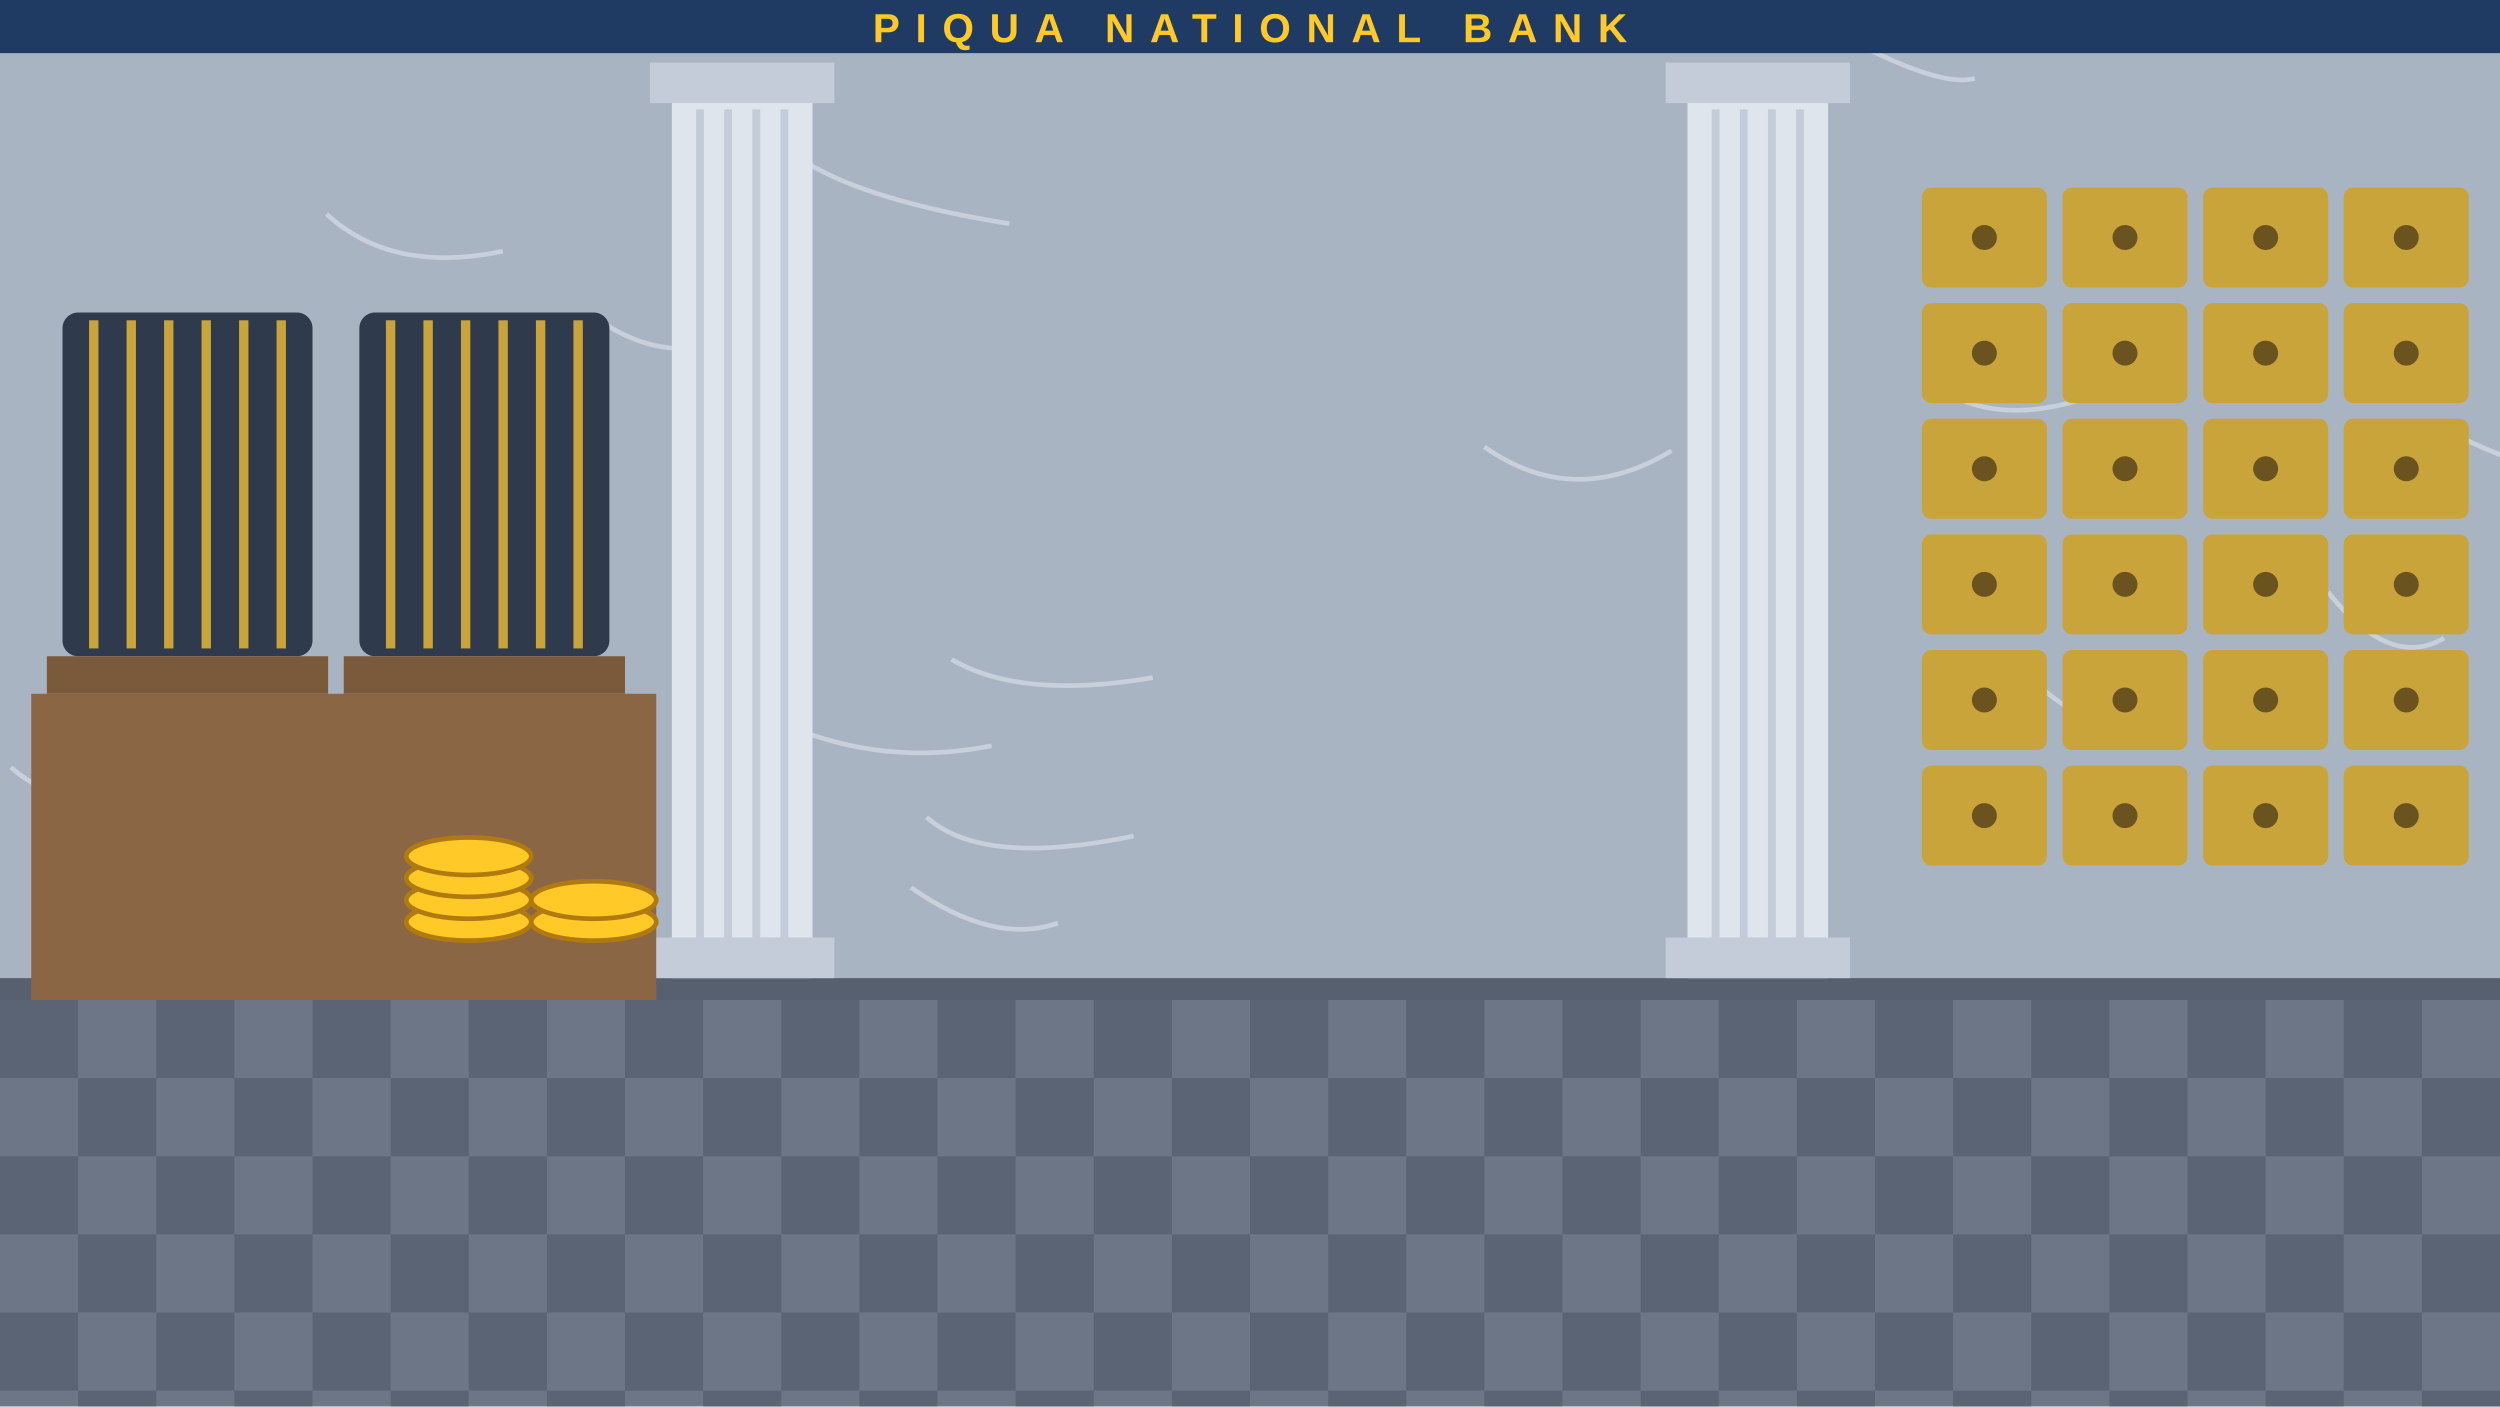
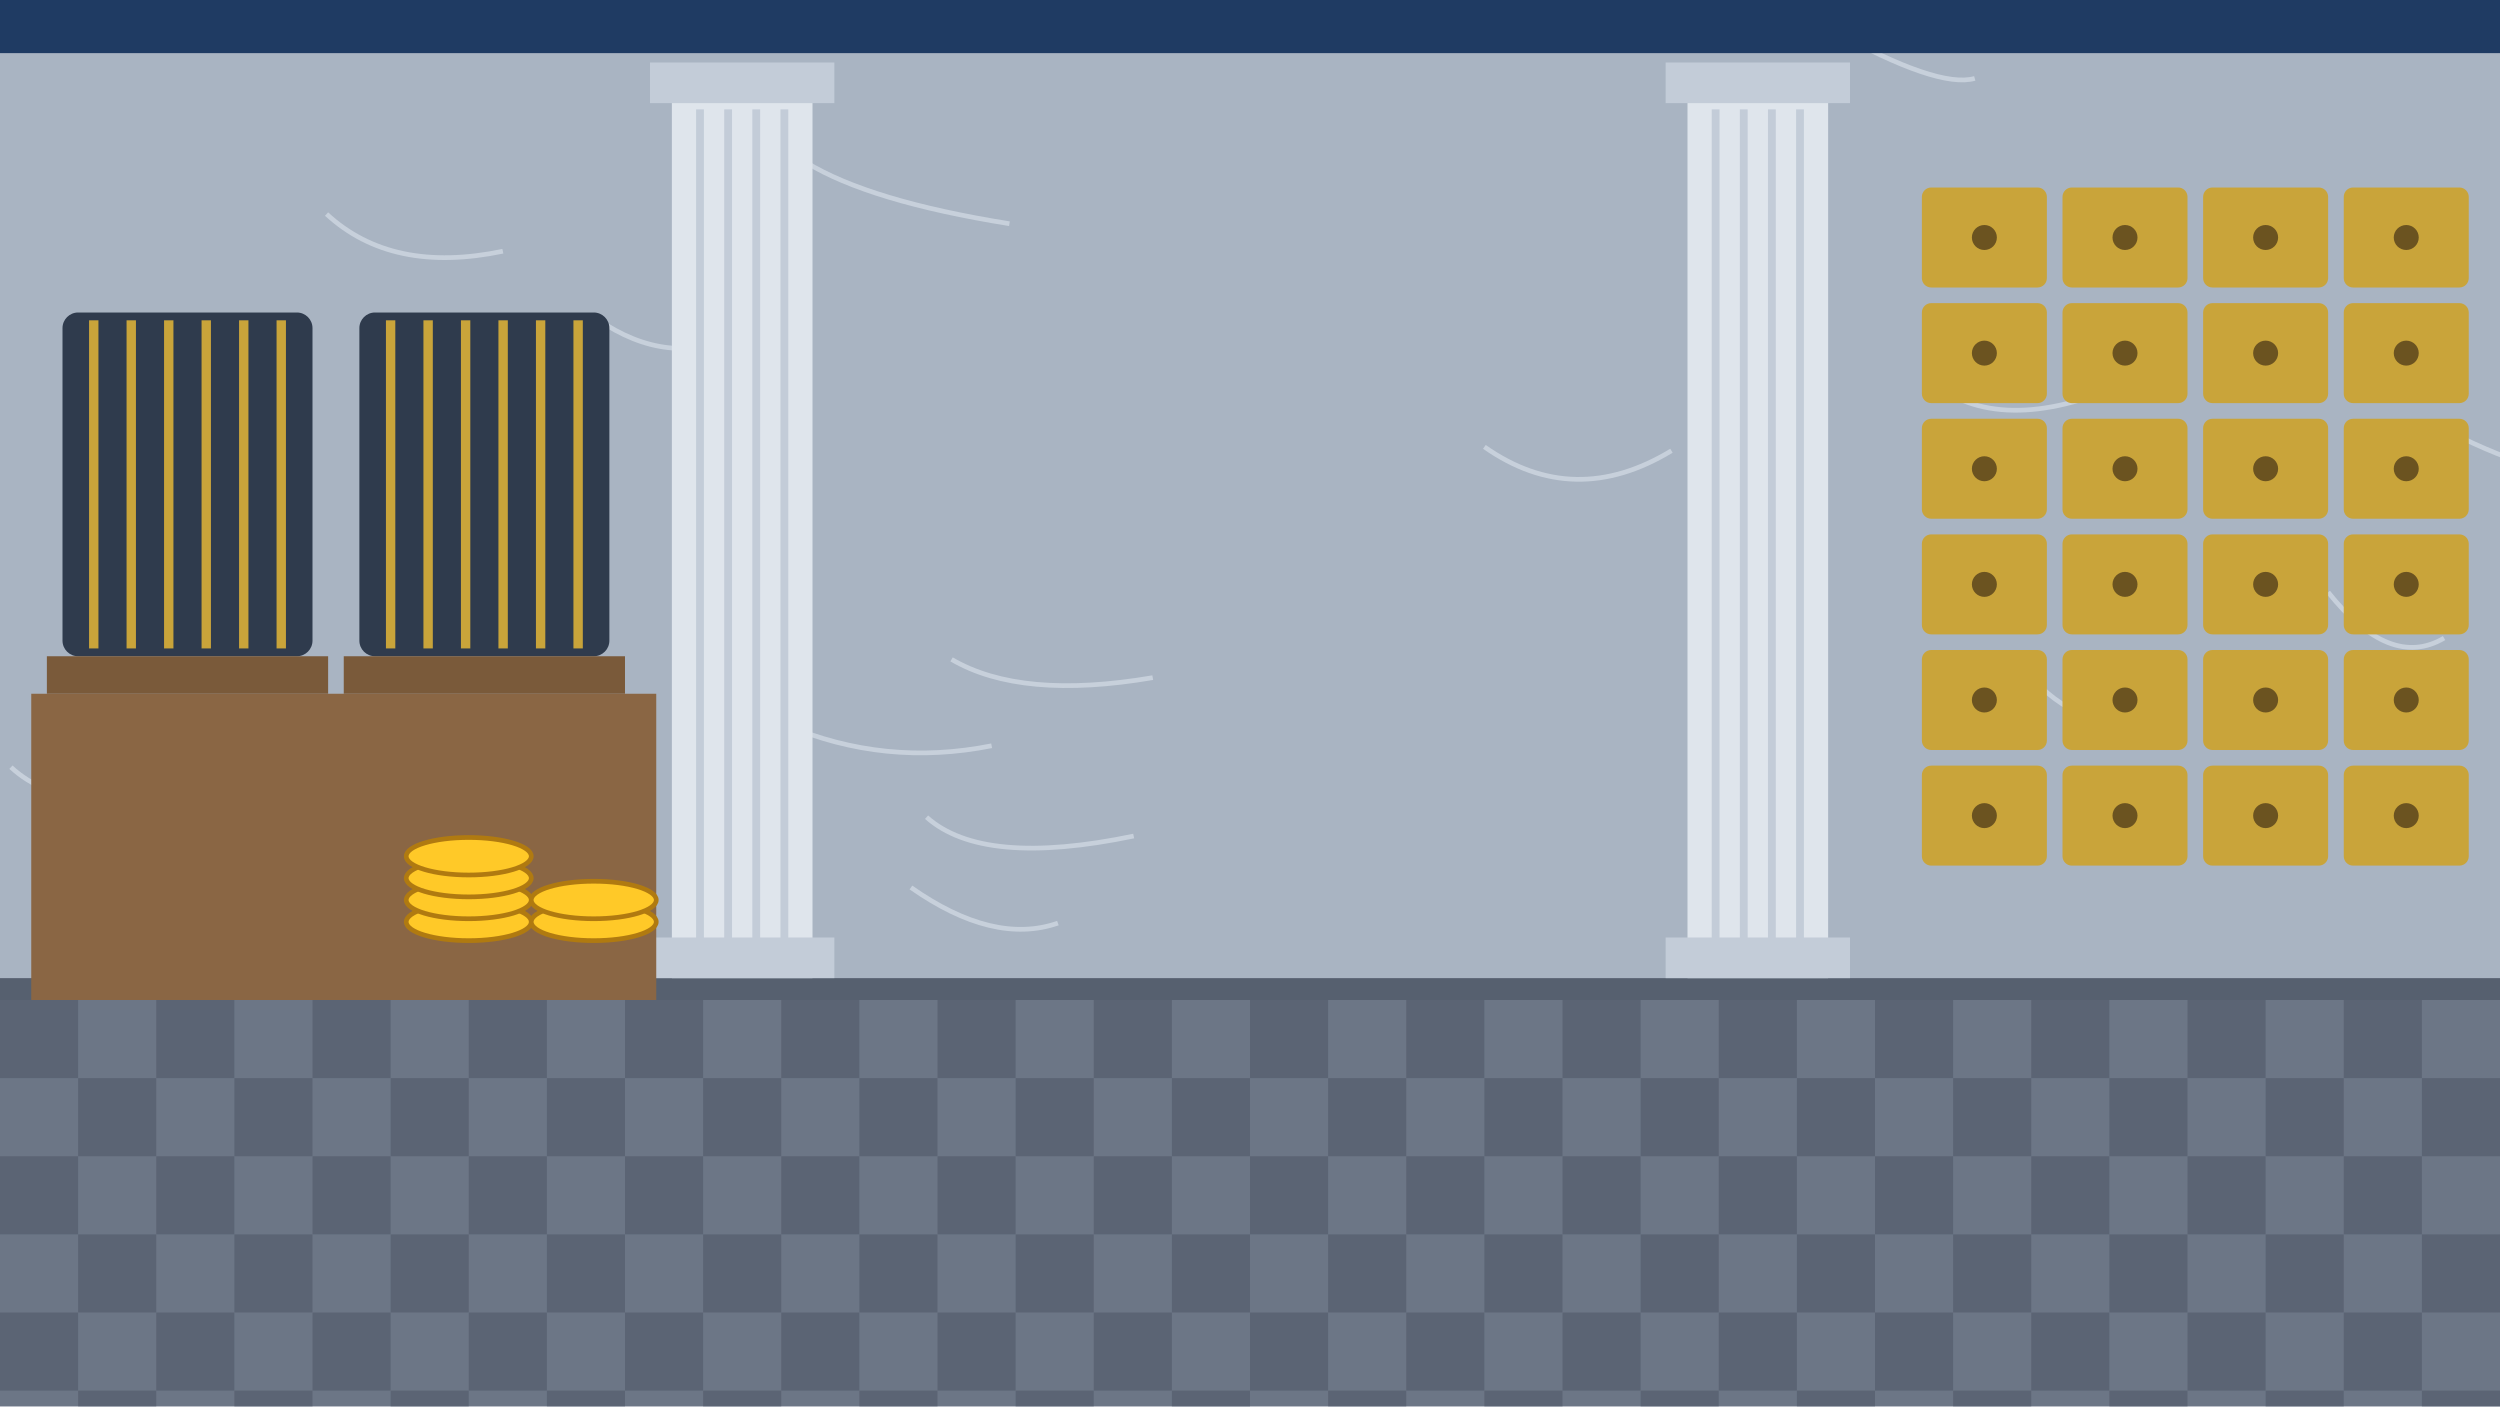
<svg xmlns="http://www.w3.org/2000/svg" viewBox="0 0 1600 900" preserveAspectRatio="xMidYMax slice">
  <rect x="0" y="0" width="1600" height="900" fill="#6c7686" />
  <rect x="0" y="0" width="1600" height="640" fill="#a9b4c2" />
  <rect x="0" y="640" width="1600" height="260" fill="#6c7686" />
  <rect x="0" y="626" width="1600" height="14" fill="#56606f" />
  <path d="M7 491 q39.057 36.297 131.952 10.693" fill="none" stroke="#c7d0db" stroke-width="3" />
  <path d="M1569 277 q58.256 29.658 111.168 32.404" fill="none" stroke="#c7d0db" stroke-width="3" />
  <path d="M388 208 q45.525 28.124 90.426 3.509" fill="none" stroke="#c7d0db" stroke-width="3" />
  <path d="M950 286 q57.402 40.289 119.728 2.471" fill="none" stroke="#c7d0db" stroke-width="3" />
  <path d="M503 464 q63.334 26.929 131.653 13.288" fill="none" stroke="#c7d0db" stroke-width="3" />
  <path d="M609 422 q44.502 26.11 128.758 11.695" fill="none" stroke="#c7d0db" stroke-width="3" />
  <path d="M1490 379 q39.634 49.845 74.212 29.368" fill="none" stroke="#c7d0db" stroke-width="3" />
  <path d="M1172 19 q68.255 37.886 91.843 31.179" fill="none" stroke="#c7d0db" stroke-width="3" />
  <path d="M1294 426 q30.349 40.267 80.658 39.021" fill="none" stroke="#c7d0db" stroke-width="3" />
  <path d="M1232 241 q43.629 39.665 123.16 6.386" fill="none" stroke="#c7d0db" stroke-width="3" />
  <path d="M593 523 q36.041 32.195 132.557 12.065" fill="none" stroke="#c7d0db" stroke-width="3" />
  <path d="M516 104 q40.513 24.823 130.037 39.179" fill="none" stroke="#c7d0db" stroke-width="3" />
  <path d="M209 137 q41.835 38.622 112.828 23.784" fill="none" stroke="#c7d0db" stroke-width="3" />
  <path d="M583 568 q52.839 37.07 94.06 22.791" fill="none" stroke="#c7d0db" stroke-width="3" />
  <rect x="0" y="640" width="50" height="50" fill="#5b6474" />
  <rect x="50" y="690" width="50" height="50" fill="#5b6474" />
  <rect x="0" y="740" width="50" height="50" fill="#5b6474" />
  <rect x="50" y="790" width="50" height="50" fill="#5b6474" />
  <rect x="0" y="840" width="50" height="50" fill="#5b6474" />
  <rect x="50" y="890" width="50" height="50" fill="#5b6474" />
  <rect x="100" y="640" width="50" height="50" fill="#5b6474" />
  <rect x="150" y="690" width="50" height="50" fill="#5b6474" />
  <rect x="100" y="740" width="50" height="50" fill="#5b6474" />
  <rect x="150" y="790" width="50" height="50" fill="#5b6474" />
  <rect x="100" y="840" width="50" height="50" fill="#5b6474" />
  <rect x="150" y="890" width="50" height="50" fill="#5b6474" />
  <rect x="200" y="640" width="50" height="50" fill="#5b6474" />
  <rect x="250" y="690" width="50" height="50" fill="#5b6474" />
  <rect x="200" y="740" width="50" height="50" fill="#5b6474" />
  <rect x="250" y="790" width="50" height="50" fill="#5b6474" />
  <rect x="200" y="840" width="50" height="50" fill="#5b6474" />
  <rect x="250" y="890" width="50" height="50" fill="#5b6474" />
  <rect x="300" y="640" width="50" height="50" fill="#5b6474" />
  <rect x="350" y="690" width="50" height="50" fill="#5b6474" />
  <rect x="300" y="740" width="50" height="50" fill="#5b6474" />
  <rect x="350" y="790" width="50" height="50" fill="#5b6474" />
  <rect x="300" y="840" width="50" height="50" fill="#5b6474" />
  <rect x="350" y="890" width="50" height="50" fill="#5b6474" />
  <rect x="400" y="640" width="50" height="50" fill="#5b6474" />
  <rect x="450" y="690" width="50" height="50" fill="#5b6474" />
  <rect x="400" y="740" width="50" height="50" fill="#5b6474" />
  <rect x="450" y="790" width="50" height="50" fill="#5b6474" />
  <rect x="400" y="840" width="50" height="50" fill="#5b6474" />
  <rect x="450" y="890" width="50" height="50" fill="#5b6474" />
  <rect x="500" y="640" width="50" height="50" fill="#5b6474" />
  <rect x="550" y="690" width="50" height="50" fill="#5b6474" />
  <rect x="500" y="740" width="50" height="50" fill="#5b6474" />
  <rect x="550" y="790" width="50" height="50" fill="#5b6474" />
  <rect x="500" y="840" width="50" height="50" fill="#5b6474" />
  <rect x="550" y="890" width="50" height="50" fill="#5b6474" />
  <rect x="600" y="640" width="50" height="50" fill="#5b6474" />
  <rect x="650" y="690" width="50" height="50" fill="#5b6474" />
  <rect x="600" y="740" width="50" height="50" fill="#5b6474" />
  <rect x="650" y="790" width="50" height="50" fill="#5b6474" />
  <rect x="600" y="840" width="50" height="50" fill="#5b6474" />
  <rect x="650" y="890" width="50" height="50" fill="#5b6474" />
  <rect x="700" y="640" width="50" height="50" fill="#5b6474" />
  <rect x="750" y="690" width="50" height="50" fill="#5b6474" />
  <rect x="700" y="740" width="50" height="50" fill="#5b6474" />
  <rect x="750" y="790" width="50" height="50" fill="#5b6474" />
  <rect x="700" y="840" width="50" height="50" fill="#5b6474" />
  <rect x="750" y="890" width="50" height="50" fill="#5b6474" />
  <rect x="800" y="640" width="50" height="50" fill="#5b6474" />
  <rect x="850" y="690" width="50" height="50" fill="#5b6474" />
  <rect x="800" y="740" width="50" height="50" fill="#5b6474" />
  <rect x="850" y="790" width="50" height="50" fill="#5b6474" />
  <rect x="800" y="840" width="50" height="50" fill="#5b6474" />
  <rect x="850" y="890" width="50" height="50" fill="#5b6474" />
  <rect x="900" y="640" width="50" height="50" fill="#5b6474" />
  <rect x="950" y="690" width="50" height="50" fill="#5b6474" />
  <rect x="900" y="740" width="50" height="50" fill="#5b6474" />
  <rect x="950" y="790" width="50" height="50" fill="#5b6474" />
  <rect x="900" y="840" width="50" height="50" fill="#5b6474" />
  <rect x="950" y="890" width="50" height="50" fill="#5b6474" />
  <rect x="1000" y="640" width="50" height="50" fill="#5b6474" />
  <rect x="1050" y="690" width="50" height="50" fill="#5b6474" />
  <rect x="1000" y="740" width="50" height="50" fill="#5b6474" />
  <rect x="1050" y="790" width="50" height="50" fill="#5b6474" />
  <rect x="1000" y="840" width="50" height="50" fill="#5b6474" />
  <rect x="1050" y="890" width="50" height="50" fill="#5b6474" />
  <rect x="1100" y="640" width="50" height="50" fill="#5b6474" />
  <rect x="1150" y="690" width="50" height="50" fill="#5b6474" />
  <rect x="1100" y="740" width="50" height="50" fill="#5b6474" />
  <rect x="1150" y="790" width="50" height="50" fill="#5b6474" />
  <rect x="1100" y="840" width="50" height="50" fill="#5b6474" />
  <rect x="1150" y="890" width="50" height="50" fill="#5b6474" />
  <rect x="1200" y="640" width="50" height="50" fill="#5b6474" />
  <rect x="1250" y="690" width="50" height="50" fill="#5b6474" />
  <rect x="1200" y="740" width="50" height="50" fill="#5b6474" />
  <rect x="1250" y="790" width="50" height="50" fill="#5b6474" />
  <rect x="1200" y="840" width="50" height="50" fill="#5b6474" />
  <rect x="1250" y="890" width="50" height="50" fill="#5b6474" />
  <rect x="1300" y="640" width="50" height="50" fill="#5b6474" />
  <rect x="1350" y="690" width="50" height="50" fill="#5b6474" />
  <rect x="1300" y="740" width="50" height="50" fill="#5b6474" />
  <rect x="1350" y="790" width="50" height="50" fill="#5b6474" />
  <rect x="1300" y="840" width="50" height="50" fill="#5b6474" />
  <rect x="1350" y="890" width="50" height="50" fill="#5b6474" />
  <rect x="1400" y="640" width="50" height="50" fill="#5b6474" />
  <rect x="1450" y="690" width="50" height="50" fill="#5b6474" />
  <rect x="1400" y="740" width="50" height="50" fill="#5b6474" />
  <rect x="1450" y="790" width="50" height="50" fill="#5b6474" />
  <rect x="1400" y="840" width="50" height="50" fill="#5b6474" />
  <rect x="1450" y="890" width="50" height="50" fill="#5b6474" />
  <rect x="1500" y="640" width="50" height="50" fill="#5b6474" />
  <rect x="1550" y="690" width="50" height="50" fill="#5b6474" />
  <rect x="1500" y="740" width="50" height="50" fill="#5b6474" />
  <rect x="1550" y="790" width="50" height="50" fill="#5b6474" />
  <rect x="1500" y="840" width="50" height="50" fill="#5b6474" />
  <rect x="1550" y="890" width="50" height="50" fill="#5b6474" />
  <rect x="430" y="60" width="90" height="566" fill="#dfe5ec" />
  <line x1="448" y1="70" x2="448" y2="616" stroke="#c3ccd8" stroke-width="5" />
  <line x1="466" y1="70" x2="466" y2="616" stroke="#c3ccd8" stroke-width="5" />
  <line x1="484" y1="70" x2="484" y2="616" stroke="#c3ccd8" stroke-width="5" />
  <line x1="502" y1="70" x2="502" y2="616" stroke="#c3ccd8" stroke-width="5" />
  <rect x="416" y="40" width="118" height="26" fill="#c3ccd8" />
  <rect x="416" y="600" width="118" height="26" fill="#c3ccd8" />
  <rect x="1080" y="60" width="90" height="566" fill="#dfe5ec" />
  <line x1="1098" y1="70" x2="1098" y2="616" stroke="#c3ccd8" stroke-width="5" />
  <line x1="1116" y1="70" x2="1116" y2="616" stroke="#c3ccd8" stroke-width="5" />
  <line x1="1134" y1="70" x2="1134" y2="616" stroke="#c3ccd8" stroke-width="5" />
  <line x1="1152" y1="70" x2="1152" y2="616" stroke="#c3ccd8" stroke-width="5" />
  <rect x="1066" y="40" width="118" height="26" fill="#c3ccd8" />
  <rect x="1066" y="600" width="118" height="26" fill="#c3ccd8" />
  <rect x="40" y="200" width="160" height="220" fill="#2f3b4d" rx="10" />
  <line x1="60" y1="205" x2="60" y2="415" stroke="#c9a43a" stroke-width="6" />
  <line x1="84" y1="205" x2="84" y2="415" stroke="#c9a43a" stroke-width="6" />
  <line x1="108" y1="205" x2="108" y2="415" stroke="#c9a43a" stroke-width="6" />
  <line x1="132" y1="205" x2="132" y2="415" stroke="#c9a43a" stroke-width="6" />
  <line x1="156" y1="205" x2="156" y2="415" stroke="#c9a43a" stroke-width="6" />
  <line x1="180" y1="205" x2="180" y2="415" stroke="#c9a43a" stroke-width="6" />
  <rect x="30" y="420" width="180" height="24" fill="#7a5a3a" />
  <rect x="230" y="200" width="160" height="220" fill="#2f3b4d" rx="10" />
  <line x1="250" y1="205" x2="250" y2="415" stroke="#c9a43a" stroke-width="6" />
  <line x1="274" y1="205" x2="274" y2="415" stroke="#c9a43a" stroke-width="6" />
  <line x1="298" y1="205" x2="298" y2="415" stroke="#c9a43a" stroke-width="6" />
  <line x1="322" y1="205" x2="322" y2="415" stroke="#c9a43a" stroke-width="6" />
  <line x1="346" y1="205" x2="346" y2="415" stroke="#c9a43a" stroke-width="6" />
  <line x1="370" y1="205" x2="370" y2="415" stroke="#c9a43a" stroke-width="6" />
  <rect x="220" y="420" width="180" height="24" fill="#7a5a3a" />
  <rect x="20" y="444" width="400" height="196" fill="#8a6644" />
  <rect x="1230" y="120" width="80" height="64" fill="#c9a43a" rx="6" />
  <circle cx="1270" cy="152" r="8" fill="#6b5320" />
  <rect x="1320" y="120" width="80" height="64" fill="#c9a43a" rx="6" />
  <circle cx="1360" cy="152" r="8" fill="#6b5320" />
  <rect x="1410" y="120" width="80" height="64" fill="#c9a43a" rx="6" />
  <circle cx="1450" cy="152" r="8" fill="#6b5320" />
  <rect x="1500" y="120" width="80" height="64" fill="#c9a43a" rx="6" />
  <circle cx="1540" cy="152" r="8" fill="#6b5320" />
  <rect x="1230" y="194" width="80" height="64" fill="#c9a43a" rx="6" />
  <circle cx="1270" cy="226" r="8" fill="#6b5320" />
  <rect x="1320" y="194" width="80" height="64" fill="#c9a43a" rx="6" />
  <circle cx="1360" cy="226" r="8" fill="#6b5320" />
  <rect x="1410" y="194" width="80" height="64" fill="#c9a43a" rx="6" />
  <circle cx="1450" cy="226" r="8" fill="#6b5320" />
  <rect x="1500" y="194" width="80" height="64" fill="#c9a43a" rx="6" />
  <circle cx="1540" cy="226" r="8" fill="#6b5320" />
  <rect x="1230" y="268" width="80" height="64" fill="#c9a43a" rx="6" />
  <circle cx="1270" cy="300" r="8" fill="#6b5320" />
  <rect x="1320" y="268" width="80" height="64" fill="#c9a43a" rx="6" />
  <circle cx="1360" cy="300" r="8" fill="#6b5320" />
  <rect x="1410" y="268" width="80" height="64" fill="#c9a43a" rx="6" />
  <circle cx="1450" cy="300" r="8" fill="#6b5320" />
  <rect x="1500" y="268" width="80" height="64" fill="#c9a43a" rx="6" />
  <circle cx="1540" cy="300" r="8" fill="#6b5320" />
  <rect x="1230" y="342" width="80" height="64" fill="#c9a43a" rx="6" />
  <circle cx="1270" cy="374" r="8" fill="#6b5320" />
  <rect x="1320" y="342" width="80" height="64" fill="#c9a43a" rx="6" />
  <circle cx="1360" cy="374" r="8" fill="#6b5320" />
  <rect x="1410" y="342" width="80" height="64" fill="#c9a43a" rx="6" />
  <circle cx="1450" cy="374" r="8" fill="#6b5320" />
  <rect x="1500" y="342" width="80" height="64" fill="#c9a43a" rx="6" />
  <circle cx="1540" cy="374" r="8" fill="#6b5320" />
  <rect x="1230" y="416" width="80" height="64" fill="#c9a43a" rx="6" />
  <circle cx="1270" cy="448" r="8" fill="#6b5320" />
  <rect x="1320" y="416" width="80" height="64" fill="#c9a43a" rx="6" />
  <circle cx="1360" cy="448" r="8" fill="#6b5320" />
  <rect x="1410" y="416" width="80" height="64" fill="#c9a43a" rx="6" />
  <circle cx="1450" cy="448" r="8" fill="#6b5320" />
  <rect x="1500" y="416" width="80" height="64" fill="#c9a43a" rx="6" />
  <circle cx="1540" cy="448" r="8" fill="#6b5320" />
  <rect x="1230" y="490" width="80" height="64" fill="#c9a43a" rx="6" />
  <circle cx="1270" cy="522" r="8" fill="#6b5320" />
  <rect x="1320" y="490" width="80" height="64" fill="#c9a43a" rx="6" />
  <circle cx="1360" cy="522" r="8" fill="#6b5320" />
  <rect x="1410" y="490" width="80" height="64" fill="#c9a43a" rx="6" />
  <circle cx="1450" cy="522" r="8" fill="#6b5320" />
  <rect x="1500" y="490" width="80" height="64" fill="#c9a43a" rx="6" />
  <circle cx="1540" cy="522" r="8" fill="#6b5320" />
  <rect x="0" y="0" width="1600" height="34" fill="#1f3b63" />
-   <text x="800" y="27" font-family="Arial" font-weight="900" font-size="26" text-anchor="middle" fill="#ffc928" letter-spacing="10">PIQUA NATIONAL BANK</text>
  <g fill="#ffc928" stroke="#b07a10" stroke-width="3">
    <ellipse cx="300" cy="590" rx="40" ry="12" />
    <ellipse cx="300" cy="576" rx="40" ry="12" />
    <ellipse cx="300" cy="562" rx="40" ry="12" />
    <ellipse cx="300" cy="548" rx="40" ry="12" />
    <ellipse cx="380" cy="590" rx="40" ry="12" />
    <ellipse cx="380" cy="576" rx="40" ry="12" />
  </g>
</svg>
